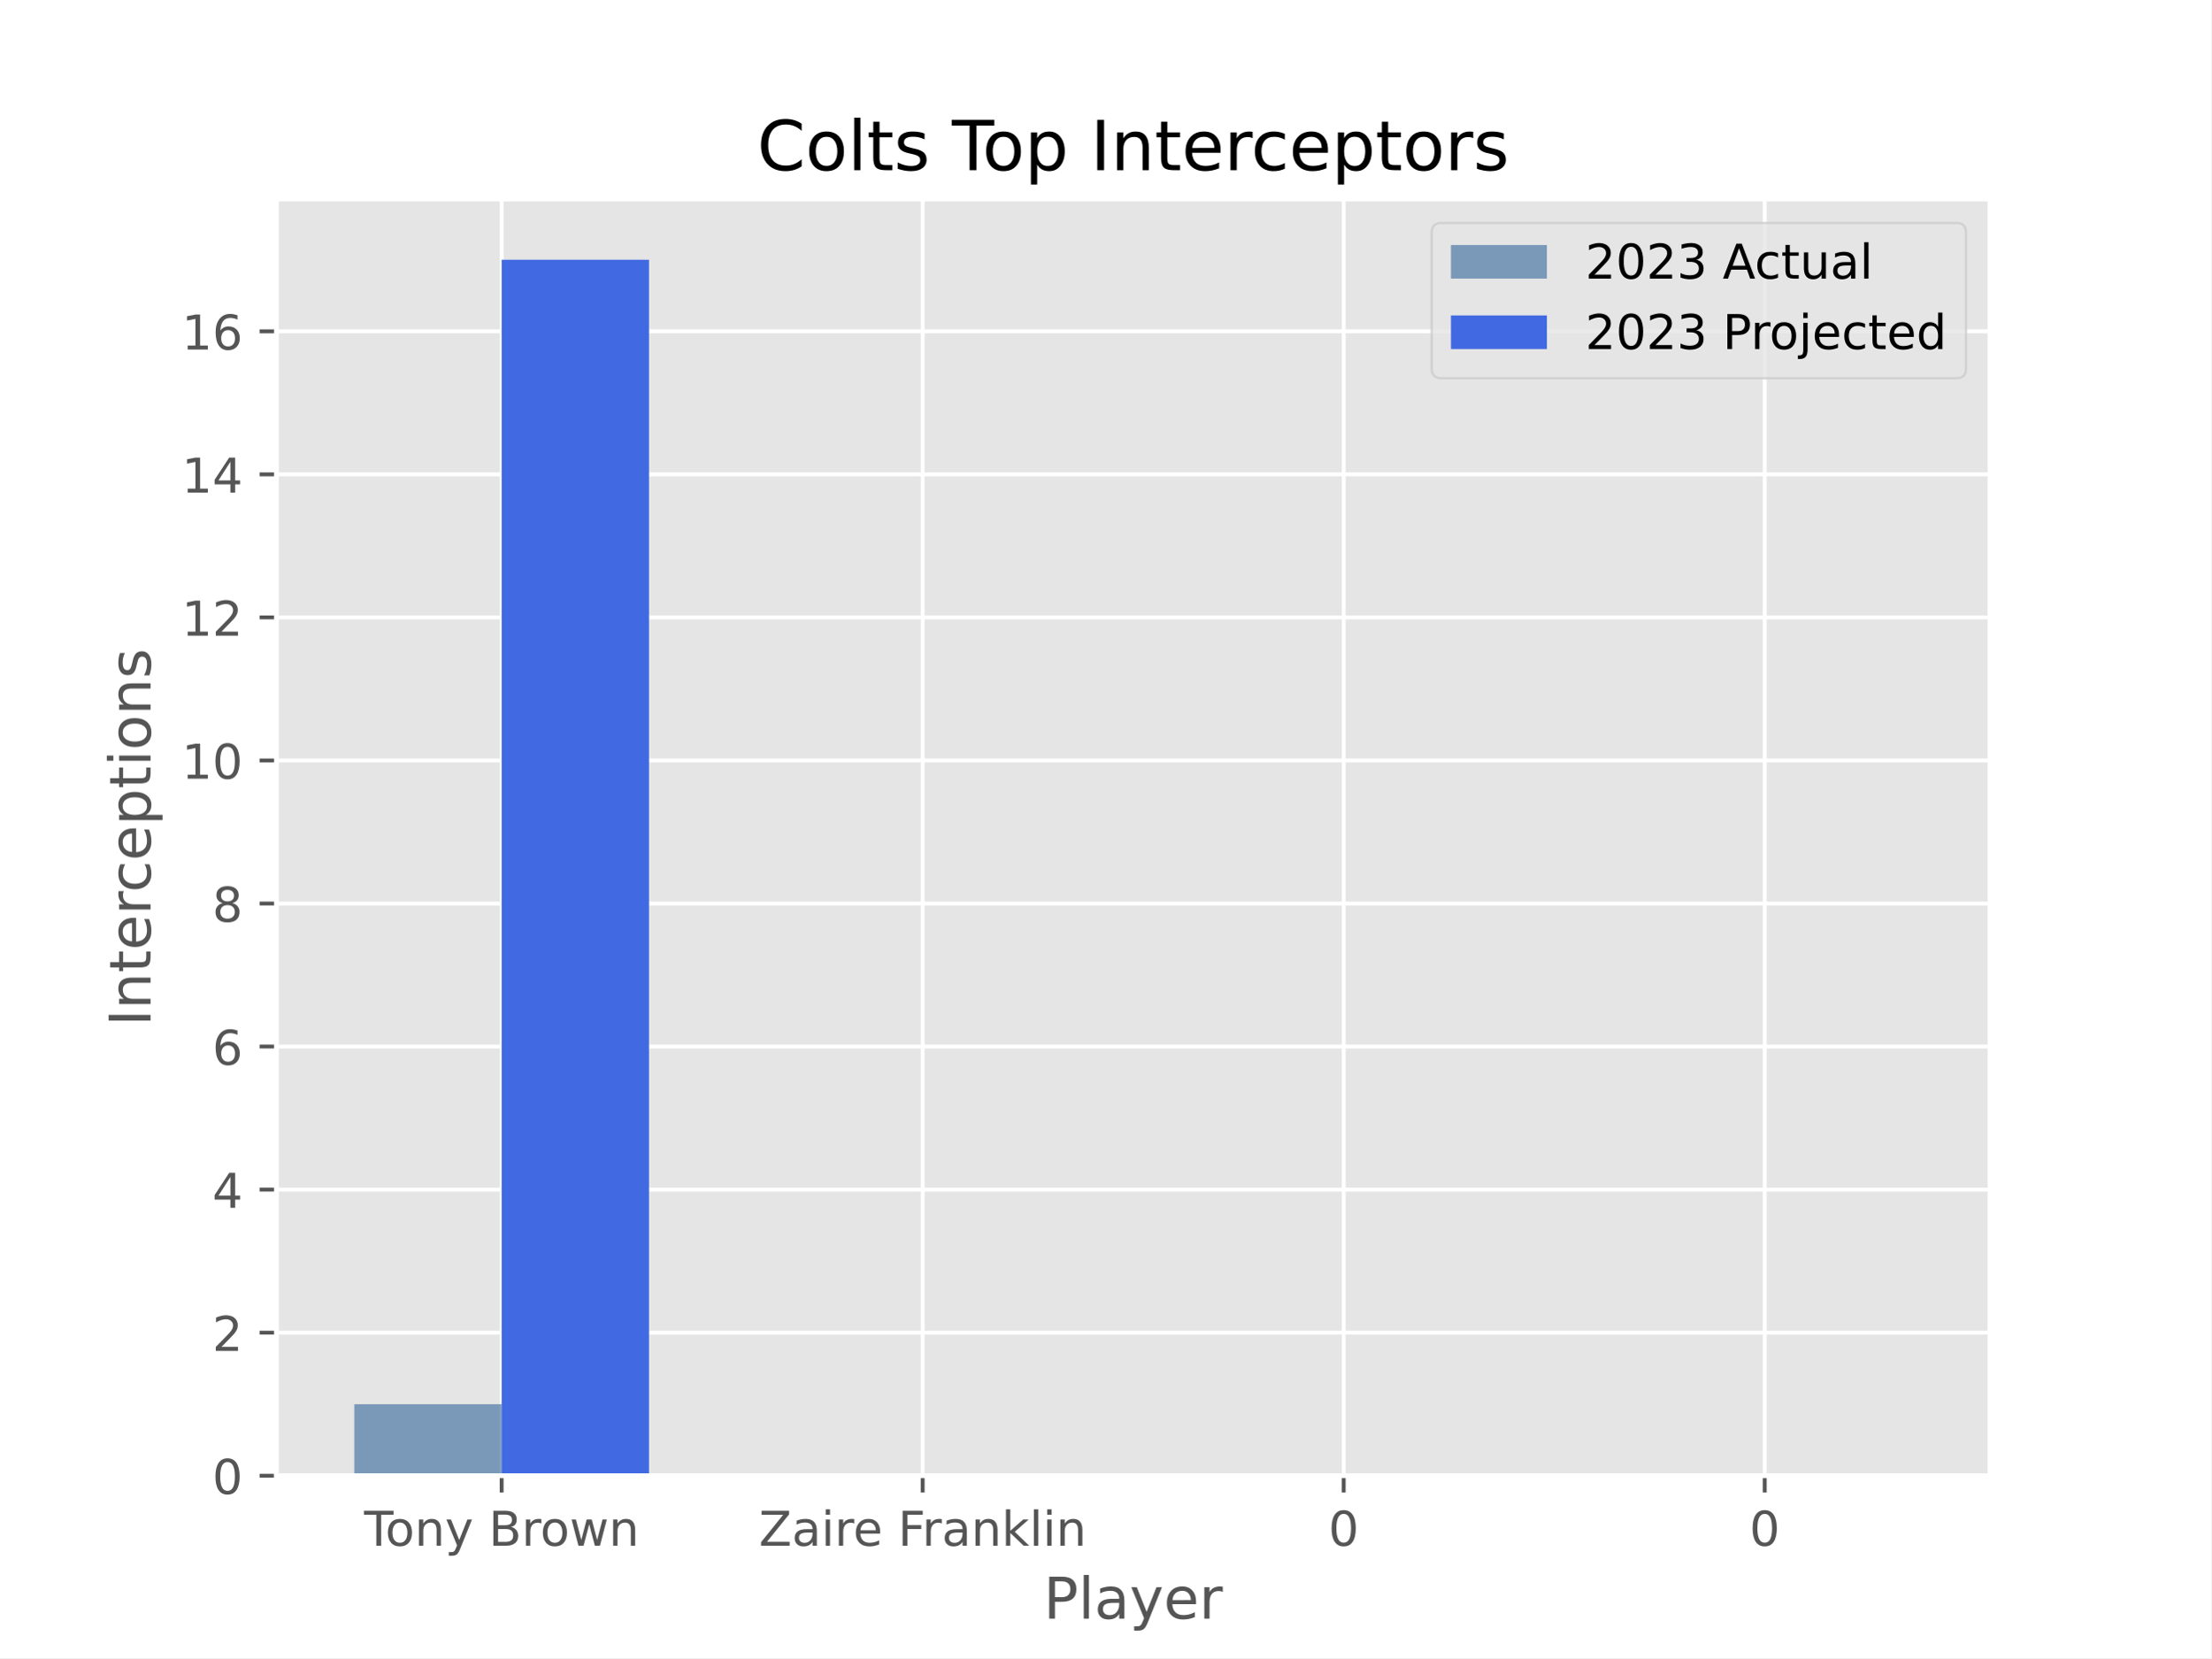
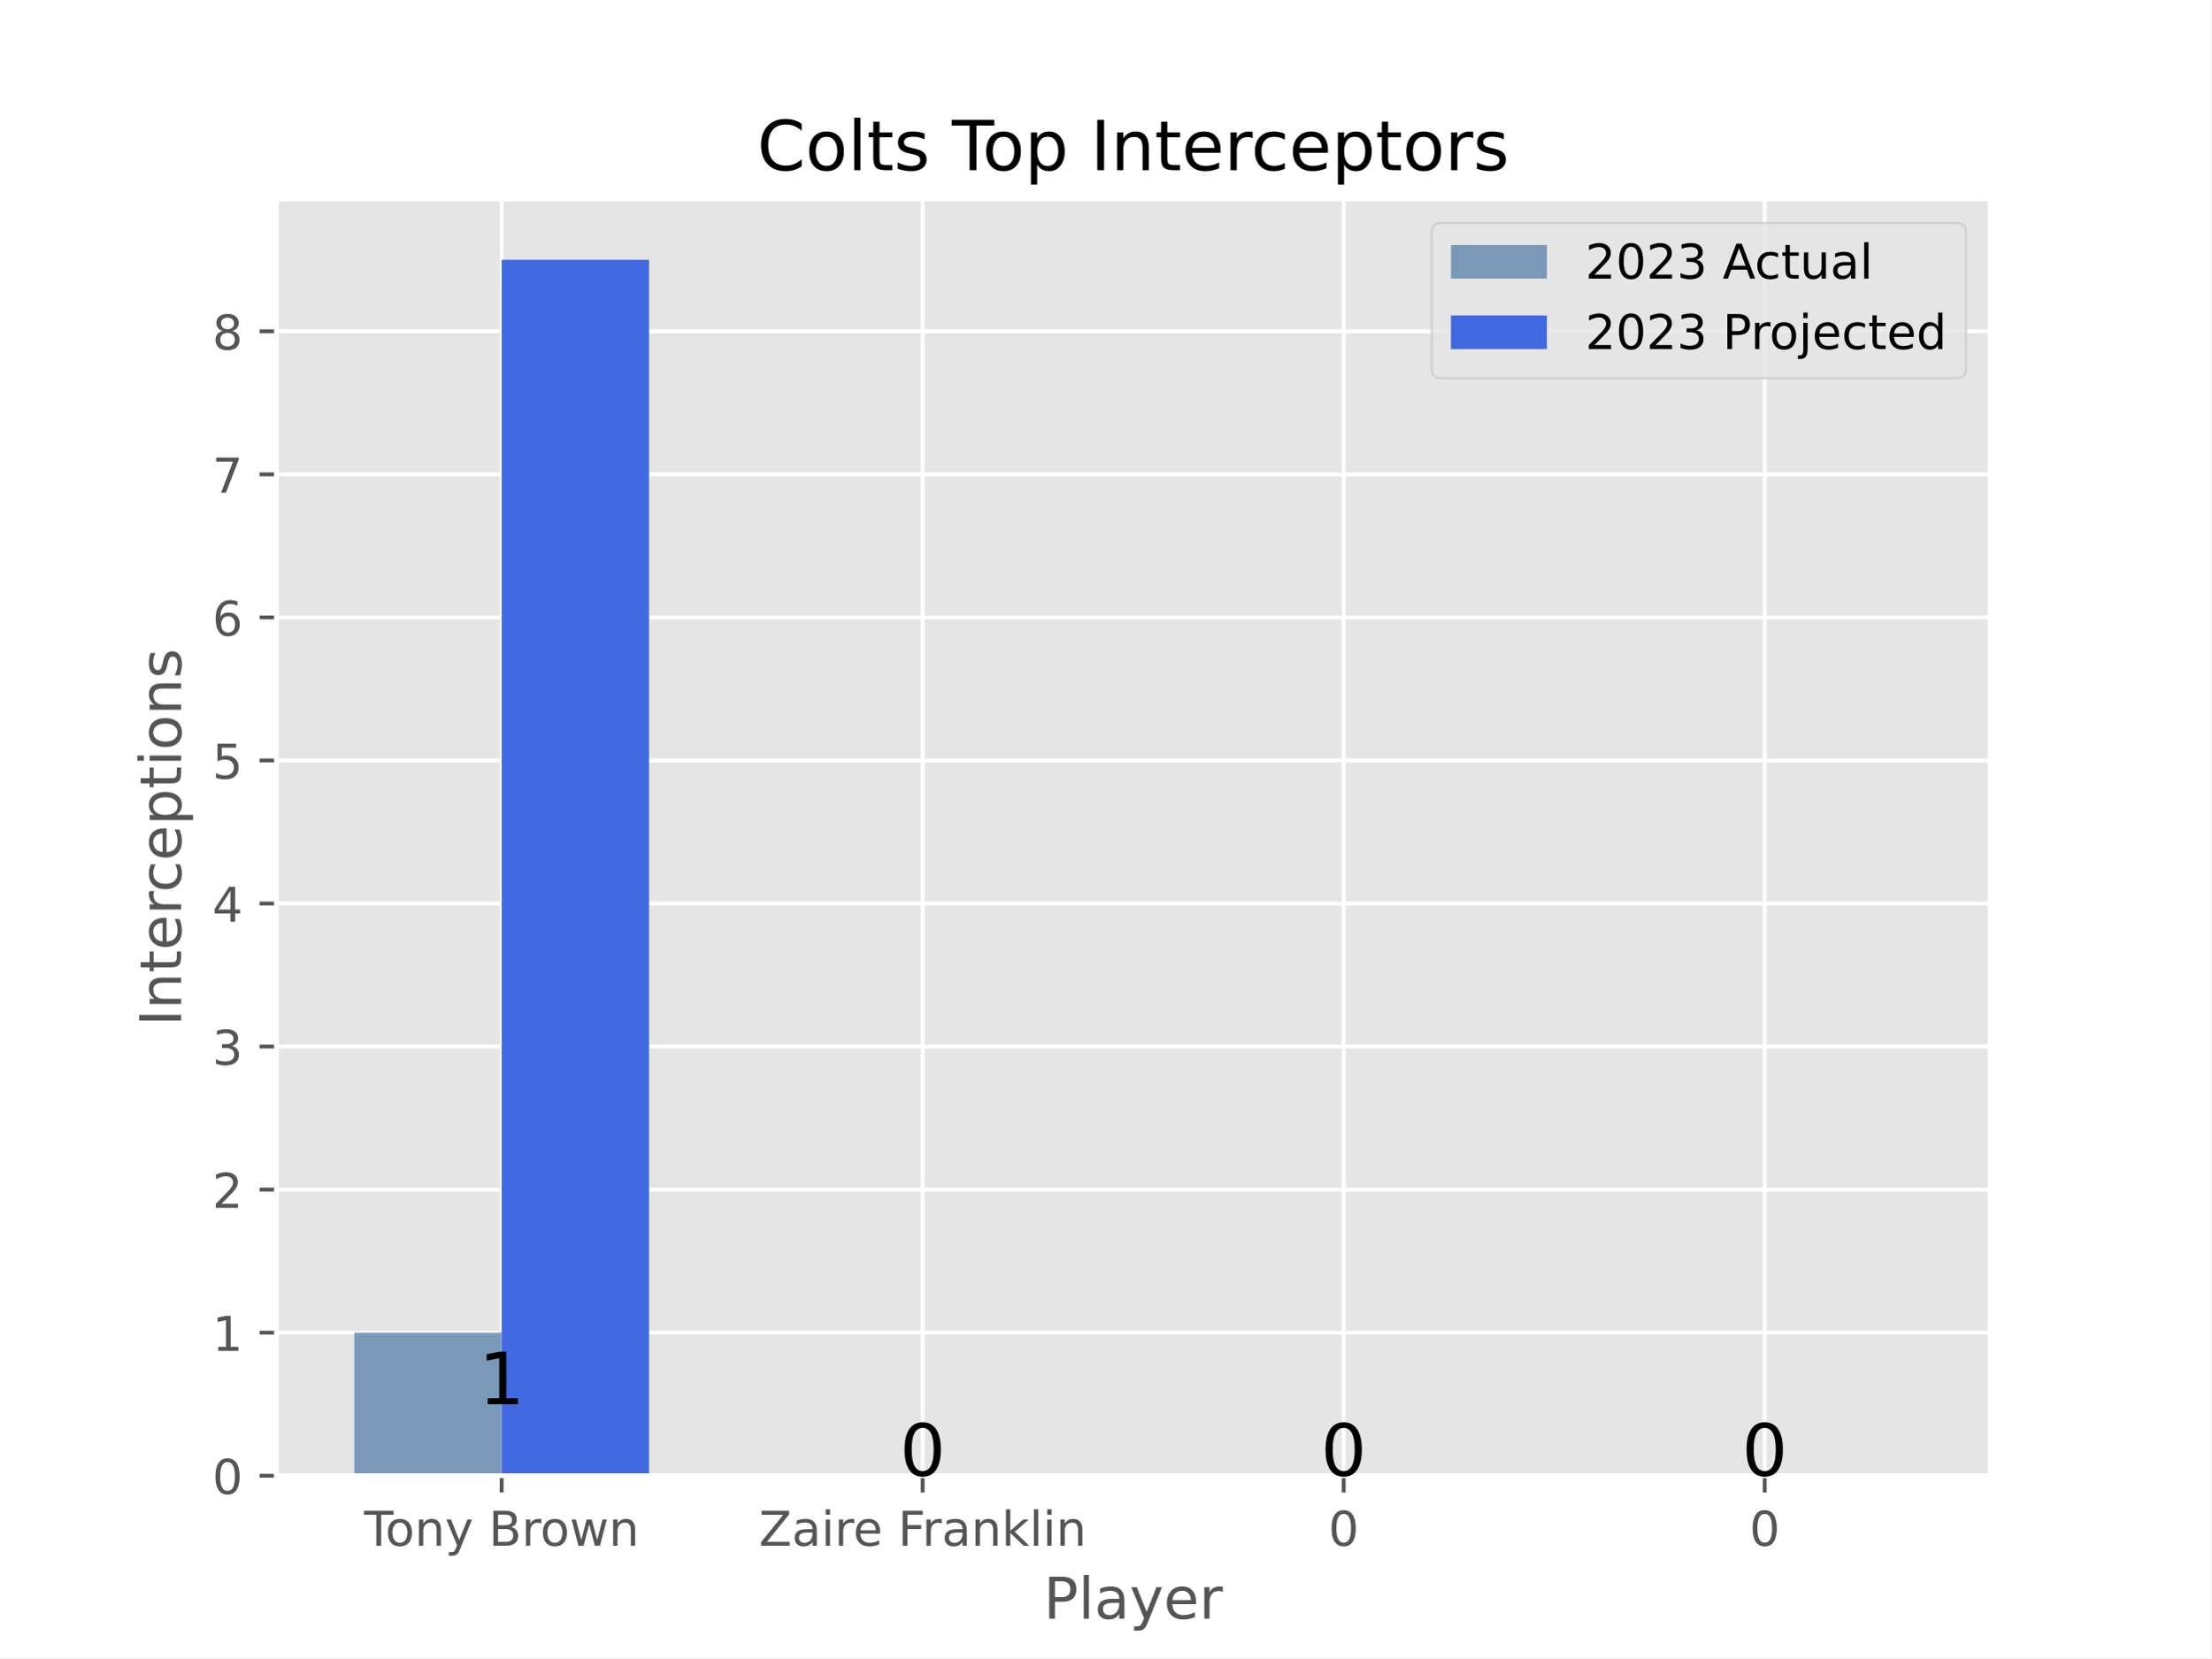
<svg xmlns="http://www.w3.org/2000/svg" xmlns:xlink="http://www.w3.org/1999/xlink" width="460.8pt" height="345.6pt" viewBox="0 0 460.8 345.6" version="1.1">
  <defs>
    <style type="text/css">*{stroke-linejoin: round; stroke-linecap: butt}</style>
  </defs>
  <g id="figure_1">
    <g id="patch_1">
      <path d="M 0 345.6  L 460.8 345.6  L 460.8 0  L 0 0  z " style="fill: #ffffff" />
    </g>
    <g id="axes_1">
      <g id="patch_2">
        <path d="M 57.6 307.584  L 414.72 307.584  L 414.72 41.472  L 57.6 41.472  z " style="fill: #e5e5e5" />
      </g>
      <g id="matplotlib.axis_1">
        <g id="xtick_1">
          <g id="line2d_1">
-             <path d="M 104.543 307.584  L 104.543 41.472  " clip-path="url(#pf9179bc1e2)" style="fill: none; stroke: #ffffff; stroke-width: 0.8; stroke-linecap: square" />
+             <path d="M 104.543 307.584  L 104.543 41.472  " clip-path="url(#p662ae6cf2d)" style="fill: none; stroke: #ffffff; stroke-width: 0.8; stroke-linecap: square" />
          </g>
          <g id="line2d_2">
            <defs>
-               <path id="m659a2570bb" d="M 0 0  L 0 3.5  " style="stroke: #555555; stroke-width: 0.8" />
-             </defs>
-             <g>
-               <use xlink:href="#m659a2570bb" x="104.543" y="307.584" style="fill: #555555; stroke: #555555; stroke-width: 0.8" />
+               <path id="mb716f0820a" d="M 0 0  L 0 3.5  " style="stroke: #555555; stroke-width: 0.8" />
+             </defs>
+             <g>
+               <use xlink:href="#mb716f0820a" x="104.543" y="307.584" style="fill: #555555; stroke: #555555; stroke-width: 0.8" />
            </g>
          </g>
          <g id="text_1">
            <g style="fill: #555555" transform="translate(75.8722 322.1824) scale(0.1 -0.1)">
              <defs>
                <path id="DejaVuSans-54" d="M -19 4666  L 3928 4666  L 3928 4134  L 2272 4134  L 2272 0  L 1638 0  L 1638 4134  L -19 4134  L -19 4666  z " transform="scale(0.015625)" />
                <path id="DejaVuSans-6f" d="M 1959 3097  Q 1497 3097 1228 2736  Q 959 2375 959 1747  Q 959 1119 1226 758  Q 1494 397 1959 397  Q 2419 397 2687 759  Q 2956 1122 2956 1747  Q 2956 2369 2687 2733  Q 2419 3097 1959 3097  z M 1959 3584  Q 2709 3584 3137 3096  Q 3566 2609 3566 1747  Q 3566 888 3137 398  Q 2709 -91 1959 -91  Q 1206 -91 779 398  Q 353 888 353 1747  Q 353 2609 779 3096  Q 1206 3584 1959 3584  z " transform="scale(0.015625)" />
                <path id="DejaVuSans-6e" d="M 3513 2113  L 3513 0  L 2938 0  L 2938 2094  Q 2938 2591 2744 2837  Q 2550 3084 2163 3084  Q 1697 3084 1428 2787  Q 1159 2491 1159 1978  L 1159 0  L 581 0  L 581 3500  L 1159 3500  L 1159 2956  Q 1366 3272 1645 3428  Q 1925 3584 2291 3584  Q 2894 3584 3203 3211  Q 3513 2838 3513 2113  z " transform="scale(0.015625)" />
                <path id="DejaVuSans-79" d="M 2059 -325  Q 1816 -950 1584 -1140  Q 1353 -1331 966 -1331  L 506 -1331  L 506 -850  L 844 -850  Q 1081 -850 1212 -737  Q 1344 -625 1503 -206  L 1606 56  L 191 3500  L 800 3500  L 1894 763  L 2988 3500  L 3597 3500  L 2059 -325  z " transform="scale(0.015625)" />
                <path id="DejaVuSans-20" transform="scale(0.015625)" />
                <path id="DejaVuSans-42" d="M 1259 2228  L 1259 519  L 2272 519  Q 2781 519 3026 730  Q 3272 941 3272 1375  Q 3272 1813 3026 2020  Q 2781 2228 2272 2228  L 1259 2228  z M 1259 4147  L 1259 2741  L 2194 2741  Q 2656 2741 2882 2914  Q 3109 3088 3109 3444  Q 3109 3797 2882 3972  Q 2656 4147 2194 4147  L 1259 4147  z M 628 4666  L 2241 4666  Q 2963 4666 3353 4366  Q 3744 4066 3744 3513  Q 3744 3084 3544 2831  Q 3344 2578 2956 2516  Q 3422 2416 3680 2098  Q 3938 1781 3938 1306  Q 3938 681 3513 340  Q 3088 0 2303 0  L 628 0  L 628 4666  z " transform="scale(0.015625)" />
                <path id="DejaVuSans-72" d="M 2631 2963  Q 2534 3019 2420 3045  Q 2306 3072 2169 3072  Q 1681 3072 1420 2755  Q 1159 2438 1159 1844  L 1159 0  L 581 0  L 581 3500  L 1159 3500  L 1159 2956  Q 1341 3275 1631 3429  Q 1922 3584 2338 3584  Q 2397 3584 2469 3576  Q 2541 3569 2628 3553  L 2631 2963  z " transform="scale(0.015625)" />
                <path id="DejaVuSans-77" d="M 269 3500  L 844 3500  L 1563 769  L 2278 3500  L 2956 3500  L 3675 769  L 4391 3500  L 4966 3500  L 4050 0  L 3372 0  L 2619 2869  L 1863 0  L 1184 0  L 269 3500  z " transform="scale(0.015625)" />
              </defs>
              <use xlink:href="#DejaVuSans-54" />
              <use xlink:href="#DejaVuSans-6f" x="44.084" />
              <use xlink:href="#DejaVuSans-6e" x="105.266" />
              <use xlink:href="#DejaVuSans-79" x="168.645" />
              <use xlink:href="#DejaVuSans-20" x="227.824" />
              <use xlink:href="#DejaVuSans-42" x="259.611" />
              <use xlink:href="#DejaVuSans-72" x="328.215" />
              <use xlink:href="#DejaVuSans-6f" x="367.078" />
              <use xlink:href="#DejaVuSans-77" x="428.26" />
              <use xlink:href="#DejaVuSans-6e" x="510.047" />
            </g>
          </g>
        </g>
        <g id="xtick_2">
          <g id="line2d_3">
-             <path d="M 192.288 307.584  L 192.288 41.472  " clip-path="url(#pf9179bc1e2)" style="fill: none; stroke: #ffffff; stroke-width: 0.8; stroke-linecap: square" />
+             <path d="M 192.288 307.584  L 192.288 41.472  " clip-path="url(#p662ae6cf2d)" style="fill: none; stroke: #ffffff; stroke-width: 0.8; stroke-linecap: square" />
          </g>
          <g id="line2d_4">
            <g>
-               <use xlink:href="#m659a2570bb" x="192.288" y="307.584" style="fill: #555555; stroke: #555555; stroke-width: 0.8" />
+               <use xlink:href="#mb716f0820a" x="192.288" y="307.584" style="fill: #555555; stroke: #555555; stroke-width: 0.8" />
            </g>
          </g>
          <g id="text_2">
            <g style="fill: #555555" transform="translate(158.1573 322.1824) scale(0.1 -0.1)">
              <defs>
                <path id="DejaVuSans-5a" d="M 359 4666  L 4025 4666  L 4025 4184  L 1075 531  L 4097 531  L 4097 0  L 288 0  L 288 481  L 3238 4134  L 359 4134  L 359 4666  z " transform="scale(0.015625)" />
                <path id="DejaVuSans-61" d="M 2194 1759  Q 1497 1759 1228 1600  Q 959 1441 959 1056  Q 959 750 1161 570  Q 1363 391 1709 391  Q 2188 391 2477 730  Q 2766 1069 2766 1631  L 2766 1759  L 2194 1759  z M 3341 1997  L 3341 0  L 2766 0  L 2766 531  Q 2569 213 2275 61  Q 1981 -91 1556 -91  Q 1019 -91 701 211  Q 384 513 384 1019  Q 384 1609 779 1909  Q 1175 2209 1959 2209  L 2766 2209  L 2766 2266  Q 2766 2663 2505 2880  Q 2244 3097 1772 3097  Q 1472 3097 1187 3025  Q 903 2953 641 2809  L 641 3341  Q 956 3463 1253 3523  Q 1550 3584 1831 3584  Q 2591 3584 2966 3190  Q 3341 2797 3341 1997  z " transform="scale(0.015625)" />
                <path id="DejaVuSans-69" d="M 603 3500  L 1178 3500  L 1178 0  L 603 0  L 603 3500  z M 603 4863  L 1178 4863  L 1178 4134  L 603 4134  L 603 4863  z " transform="scale(0.015625)" />
                <path id="DejaVuSans-65" d="M 3597 1894  L 3597 1613  L 953 1613  Q 991 1019 1311 708  Q 1631 397 2203 397  Q 2534 397 2845 478  Q 3156 559 3463 722  L 3463 178  Q 3153 47 2828 -22  Q 2503 -91 2169 -91  Q 1331 -91 842 396  Q 353 884 353 1716  Q 353 2575 817 3079  Q 1281 3584 2069 3584  Q 2775 3584 3186 3129  Q 3597 2675 3597 1894  z M 3022 2063  Q 3016 2534 2758 2815  Q 2500 3097 2075 3097  Q 1594 3097 1305 2825  Q 1016 2553 972 2059  L 3022 2063  z " transform="scale(0.015625)" />
                <path id="DejaVuSans-46" d="M 628 4666  L 3309 4666  L 3309 4134  L 1259 4134  L 1259 2759  L 3109 2759  L 3109 2228  L 1259 2228  L 1259 0  L 628 0  L 628 4666  z " transform="scale(0.015625)" />
                <path id="DejaVuSans-6b" d="M 581 4863  L 1159 4863  L 1159 1991  L 2875 3500  L 3609 3500  L 1753 1863  L 3688 0  L 2938 0  L 1159 1709  L 1159 0  L 581 0  L 581 4863  z " transform="scale(0.015625)" />
                <path id="DejaVuSans-6c" d="M 603 4863  L 1178 4863  L 1178 0  L 603 0  L 603 4863  z " transform="scale(0.015625)" />
              </defs>
              <use xlink:href="#DejaVuSans-5a" />
              <use xlink:href="#DejaVuSans-61" x="68.506" />
              <use xlink:href="#DejaVuSans-69" x="129.785" />
              <use xlink:href="#DejaVuSans-72" x="157.568" />
              <use xlink:href="#DejaVuSans-65" x="196.432" />
              <use xlink:href="#DejaVuSans-20" x="257.955" />
              <use xlink:href="#DejaVuSans-46" x="289.742" />
              <use xlink:href="#DejaVuSans-72" x="340.012" />
              <use xlink:href="#DejaVuSans-61" x="381.125" />
              <use xlink:href="#DejaVuSans-6e" x="442.404" />
              <use xlink:href="#DejaVuSans-6b" x="505.783" />
              <use xlink:href="#DejaVuSans-6c" x="563.693" />
              <use xlink:href="#DejaVuSans-69" x="591.477" />
              <use xlink:href="#DejaVuSans-6e" x="619.26" />
            </g>
          </g>
        </g>
        <g id="xtick_3">
          <g id="line2d_5">
-             <path d="M 280.032 307.584  L 280.032 41.472  " clip-path="url(#pf9179bc1e2)" style="fill: none; stroke: #ffffff; stroke-width: 0.8; stroke-linecap: square" />
+             <path d="M 280.032 307.584  L 280.032 41.472  " clip-path="url(#p662ae6cf2d)" style="fill: none; stroke: #ffffff; stroke-width: 0.8; stroke-linecap: square" />
          </g>
          <g id="line2d_6">
            <g>
-               <use xlink:href="#m659a2570bb" x="280.032" y="307.584" style="fill: #555555; stroke: #555555; stroke-width: 0.8" />
+               <use xlink:href="#mb716f0820a" x="280.032" y="307.584" style="fill: #555555; stroke: #555555; stroke-width: 0.8" />
            </g>
          </g>
          <g id="text_3">
            <g style="fill: #555555" transform="translate(276.851 322.1824) scale(0.1 -0.1)">
              <defs>
                <path id="DejaVuSans-30" d="M 2034 4250  Q 1547 4250 1301 3770  Q 1056 3291 1056 2328  Q 1056 1369 1301 889  Q 1547 409 2034 409  Q 2525 409 2770 889  Q 3016 1369 3016 2328  Q 3016 3291 2770 3770  Q 2525 4250 2034 4250  z M 2034 4750  Q 2819 4750 3233 4129  Q 3647 3509 3647 2328  Q 3647 1150 3233 529  Q 2819 -91 2034 -91  Q 1250 -91 836 529  Q 422 1150 422 2328  Q 422 3509 836 4129  Q 1250 4750 2034 4750  z " transform="scale(0.015625)" />
              </defs>
              <use xlink:href="#DejaVuSans-30" />
            </g>
          </g>
        </g>
        <g id="xtick_4">
          <g id="line2d_7">
-             <path d="M 367.777 307.584  L 367.777 41.472  " clip-path="url(#pf9179bc1e2)" style="fill: none; stroke: #ffffff; stroke-width: 0.8; stroke-linecap: square" />
+             <path d="M 367.777 307.584  L 367.777 41.472  " clip-path="url(#p662ae6cf2d)" style="fill: none; stroke: #ffffff; stroke-width: 0.8; stroke-linecap: square" />
          </g>
          <g id="line2d_8">
            <g>
-               <use xlink:href="#m659a2570bb" x="367.777" y="307.584" style="fill: #555555; stroke: #555555; stroke-width: 0.8" />
+               <use xlink:href="#mb716f0820a" x="367.777" y="307.584" style="fill: #555555; stroke: #555555; stroke-width: 0.8" />
            </g>
          </g>
          <g id="text_4">
            <g style="fill: #555555" transform="translate(364.5955 322.1824) scale(0.1 -0.1)">
              <use xlink:href="#DejaVuSans-30" />
            </g>
          </g>
        </g>
        <g id="text_5">
          <g style="fill: #555555" transform="translate(217.4888 337.3802) scale(0.12 -0.12)">
            <defs>
              <path id="DejaVuSans-50" d="M 1259 4147  L 1259 2394  L 2053 2394  Q 2494 2394 2734 2622  Q 2975 2850 2975 3272  Q 2975 3691 2734 3919  Q 2494 4147 2053 4147  L 1259 4147  z M 628 4666  L 2053 4666  Q 2838 4666 3239 4311  Q 3641 3956 3641 3272  Q 3641 2581 3239 2228  Q 2838 1875 2053 1875  L 1259 1875  L 1259 0  L 628 0  L 628 4666  z " transform="scale(0.015625)" />
            </defs>
            <use xlink:href="#DejaVuSans-50" />
            <use xlink:href="#DejaVuSans-6c" x="60.303" />
            <use xlink:href="#DejaVuSans-61" x="88.086" />
            <use xlink:href="#DejaVuSans-79" x="149.365" />
            <use xlink:href="#DejaVuSans-65" x="208.545" />
            <use xlink:href="#DejaVuSans-72" x="270.068" />
          </g>
        </g>
      </g>
      <g id="matplotlib.axis_2">
        <g id="ytick_1">
          <g id="line2d_9">
-             <path d="M 57.6 307.584  L 414.72 307.584  " clip-path="url(#pf9179bc1e2)" style="fill: none; stroke: #ffffff; stroke-width: 0.8; stroke-linecap: square" />
+             <path d="M 57.6 307.584  L 414.72 307.584  " clip-path="url(#p662ae6cf2d)" style="fill: none; stroke: #ffffff; stroke-width: 0.8; stroke-linecap: square" />
          </g>
          <g id="line2d_10">
            <defs>
-               <path id="m643bd4a688" d="M 0 0  L -3.5 0  " style="stroke: #555555; stroke-width: 0.8" />
-             </defs>
-             <g>
-               <use xlink:href="#m643bd4a688" x="57.6" y="307.584" style="fill: #555555; stroke: #555555; stroke-width: 0.8" />
+               <path id="mdad266044a" d="M 0 0  L -3.5 0  " style="stroke: #555555; stroke-width: 0.8" />
+             </defs>
+             <g>
+               <use xlink:href="#mdad266044a" x="57.6" y="307.584" style="fill: #555555; stroke: #555555; stroke-width: 0.8" />
            </g>
          </g>
          <g id="text_6">
            <g style="fill: #555555" transform="translate(44.2375 311.3832) scale(0.1 -0.1)">
              <use xlink:href="#DejaVuSans-30" />
            </g>
          </g>
        </g>
        <g id="ytick_2">
          <g id="line2d_11">
-             <path d="M 57.6 277.768  L 414.72 277.768  " clip-path="url(#pf9179bc1e2)" style="fill: none; stroke: #ffffff; stroke-width: 0.8; stroke-linecap: square" />
+             <path d="M 57.6 277.768  L 414.72 277.768  " clip-path="url(#p662ae6cf2d)" style="fill: none; stroke: #ffffff; stroke-width: 0.8; stroke-linecap: square" />
          </g>
          <g id="line2d_12">
            <g>
-               <use xlink:href="#m643bd4a688" x="57.6" y="277.768" style="fill: #555555; stroke: #555555; stroke-width: 0.8" />
+               <use xlink:href="#mdad266044a" x="57.6" y="277.768" style="fill: #555555; stroke: #555555; stroke-width: 0.8" />
            </g>
          </g>
          <g id="text_7">
            <g style="fill: #555555" transform="translate(44.2375 281.5667) scale(0.1 -0.1)">
              <defs>
-                 <path id="DejaVuSans-32" d="M 1228 531  L 3431 531  L 3431 0  L 469 0  L 469 531  Q 828 903 1448 1529  Q 2069 2156 2228 2338  Q 2531 2678 2651 2914  Q 2772 3150 2772 3378  Q 2772 3750 2511 3984  Q 2250 4219 1831 4219  Q 1534 4219 1204 4116  Q 875 4013 500 3803  L 500 4441  Q 881 4594 1212 4672  Q 1544 4750 1819 4750  Q 2544 4750 2975 4387  Q 3406 4025 3406 3419  Q 3406 3131 3298 2873  Q 3191 2616 2906 2266  Q 2828 2175 2409 1742  Q 1991 1309 1228 531  z " transform="scale(0.015625)" />
-               </defs>
-               <use xlink:href="#DejaVuSans-32" />
+                 <path id="DejaVuSans-31" d="M 794 531  L 1825 531  L 1825 4091  L 703 3866  L 703 4441  L 1819 4666  L 2450 4666  L 2450 531  L 3481 531  L 3481 0  L 794 0  L 794 531  z " transform="scale(0.015625)" />
+               </defs>
+               <use xlink:href="#DejaVuSans-31" />
            </g>
          </g>
        </g>
        <g id="ytick_3">
          <g id="line2d_13">
-             <path d="M 57.6 247.951  L 414.72 247.951  " clip-path="url(#pf9179bc1e2)" style="fill: none; stroke: #ffffff; stroke-width: 0.8; stroke-linecap: square" />
+             <path d="M 57.6 247.951  L 414.72 247.951  " clip-path="url(#p662ae6cf2d)" style="fill: none; stroke: #ffffff; stroke-width: 0.8; stroke-linecap: square" />
          </g>
          <g id="line2d_14">
            <g>
-               <use xlink:href="#m643bd4a688" x="57.6" y="247.951" style="fill: #555555; stroke: #555555; stroke-width: 0.8" />
+               <use xlink:href="#mdad266044a" x="57.6" y="247.951" style="fill: #555555; stroke: #555555; stroke-width: 0.8" />
            </g>
          </g>
          <g id="text_8">
            <g style="fill: #555555" transform="translate(44.2375 251.7503) scale(0.1 -0.1)">
              <defs>
-                 <path id="DejaVuSans-34" d="M 2419 4116  L 825 1625  L 2419 1625  L 2419 4116  z M 2253 4666  L 3047 4666  L 3047 1625  L 3713 1625  L 3713 1100  L 3047 1100  L 3047 0  L 2419 0  L 2419 1100  L 313 1100  L 313 1709  L 2253 4666  z " transform="scale(0.015625)" />
-               </defs>
-               <use xlink:href="#DejaVuSans-34" />
+                 <path id="DejaVuSans-32" d="M 1228 531  L 3431 531  L 3431 0  L 469 0  L 469 531  Q 828 903 1448 1529  Q 2069 2156 2228 2338  Q 2531 2678 2651 2914  Q 2772 3150 2772 3378  Q 2772 3750 2511 3984  Q 2250 4219 1831 4219  Q 1534 4219 1204 4116  Q 875 4013 500 3803  L 500 4441  Q 881 4594 1212 4672  Q 1544 4750 1819 4750  Q 2544 4750 2975 4387  Q 3406 4025 3406 3419  Q 3406 3131 3298 2873  Q 3191 2616 2906 2266  Q 2828 2175 2409 1742  Q 1991 1309 1228 531  z " transform="scale(0.015625)" />
+               </defs>
+               <use xlink:href="#DejaVuSans-32" />
            </g>
          </g>
        </g>
        <g id="ytick_4">
          <g id="line2d_15">
-             <path d="M 57.6 218.135  L 414.72 218.135  " clip-path="url(#pf9179bc1e2)" style="fill: none; stroke: #ffffff; stroke-width: 0.8; stroke-linecap: square" />
+             <path d="M 57.6 218.135  L 414.72 218.135  " clip-path="url(#p662ae6cf2d)" style="fill: none; stroke: #ffffff; stroke-width: 0.8; stroke-linecap: square" />
          </g>
          <g id="line2d_16">
            <g>
-               <use xlink:href="#m643bd4a688" x="57.6" y="218.135" style="fill: #555555; stroke: #555555; stroke-width: 0.8" />
+               <use xlink:href="#mdad266044a" x="57.6" y="218.135" style="fill: #555555; stroke: #555555; stroke-width: 0.8" />
            </g>
          </g>
          <g id="text_9">
            <g style="fill: #555555" transform="translate(44.2375 221.9338) scale(0.1 -0.1)">
              <defs>
-                 <path id="DejaVuSans-36" d="M 2113 2584  Q 1688 2584 1439 2293  Q 1191 2003 1191 1497  Q 1191 994 1439 701  Q 1688 409 2113 409  Q 2538 409 2786 701  Q 3034 994 3034 1497  Q 3034 2003 2786 2293  Q 2538 2584 2113 2584  z M 3366 4563  L 3366 3988  Q 3128 4100 2886 4159  Q 2644 4219 2406 4219  Q 1781 4219 1451 3797  Q 1122 3375 1075 2522  Q 1259 2794 1537 2939  Q 1816 3084 2150 3084  Q 2853 3084 3261 2657  Q 3669 2231 3669 1497  Q 3669 778 3244 343  Q 2819 -91 2113 -91  Q 1303 -91 875 529  Q 447 1150 447 2328  Q 447 3434 972 4092  Q 1497 4750 2381 4750  Q 2619 4750 2861 4703  Q 3103 4656 3366 4563  z " transform="scale(0.015625)" />
-               </defs>
-               <use xlink:href="#DejaVuSans-36" />
+                 <path id="DejaVuSans-33" d="M 2597 2516  Q 3050 2419 3304 2112  Q 3559 1806 3559 1356  Q 3559 666 3084 287  Q 2609 -91 1734 -91  Q 1441 -91 1130 -33  Q 819 25 488 141  L 488 750  Q 750 597 1062 519  Q 1375 441 1716 441  Q 2309 441 2620 675  Q 2931 909 2931 1356  Q 2931 1769 2642 2001  Q 2353 2234 1838 2234  L 1294 2234  L 1294 2753  L 1863 2753  Q 2328 2753 2575 2939  Q 2822 3125 2822 3475  Q 2822 3834 2567 4026  Q 2313 4219 1838 4219  Q 1578 4219 1281 4162  Q 984 4106 628 3988  L 628 4550  Q 988 4650 1302 4700  Q 1616 4750 1894 4750  Q 2613 4750 3031 4423  Q 3450 4097 3450 3541  Q 3450 3153 3228 2886  Q 3006 2619 2597 2516  z " transform="scale(0.015625)" />
+               </defs>
+               <use xlink:href="#DejaVuSans-33" />
            </g>
          </g>
        </g>
        <g id="ytick_5">
          <g id="line2d_17">
-             <path d="M 57.6 188.318  L 414.72 188.318  " clip-path="url(#pf9179bc1e2)" style="fill: none; stroke: #ffffff; stroke-width: 0.8; stroke-linecap: square" />
+             <path d="M 57.6 188.318  L 414.72 188.318  " clip-path="url(#p662ae6cf2d)" style="fill: none; stroke: #ffffff; stroke-width: 0.8; stroke-linecap: square" />
          </g>
          <g id="line2d_18">
            <g>
-               <use xlink:href="#m643bd4a688" x="57.6" y="188.318" style="fill: #555555; stroke: #555555; stroke-width: 0.8" />
+               <use xlink:href="#mdad266044a" x="57.6" y="188.318" style="fill: #555555; stroke: #555555; stroke-width: 0.8" />
            </g>
          </g>
          <g id="text_10">
            <g style="fill: #555555" transform="translate(44.2375 192.1173) scale(0.1 -0.1)">
              <defs>
-                 <path id="DejaVuSans-38" d="M 2034 2216  Q 1584 2216 1326 1975  Q 1069 1734 1069 1313  Q 1069 891 1326 650  Q 1584 409 2034 409  Q 2484 409 2743 651  Q 3003 894 3003 1313  Q 3003 1734 2745 1975  Q 2488 2216 2034 2216  z M 1403 2484  Q 997 2584 770 2862  Q 544 3141 544 3541  Q 544 4100 942 4425  Q 1341 4750 2034 4750  Q 2731 4750 3128 4425  Q 3525 4100 3525 3541  Q 3525 3141 3298 2862  Q 3072 2584 2669 2484  Q 3125 2378 3379 2068  Q 3634 1759 3634 1313  Q 3634 634 3220 271  Q 2806 -91 2034 -91  Q 1263 -91 848 271  Q 434 634 434 1313  Q 434 1759 690 2068  Q 947 2378 1403 2484  z M 1172 3481  Q 1172 3119 1398 2916  Q 1625 2713 2034 2713  Q 2441 2713 2670 2916  Q 2900 3119 2900 3481  Q 2900 3844 2670 4047  Q 2441 4250 2034 4250  Q 1625 4250 1398 4047  Q 1172 3844 1172 3481  z " transform="scale(0.015625)" />
-               </defs>
-               <use xlink:href="#DejaVuSans-38" />
+                 <path id="DejaVuSans-34" d="M 2419 4116  L 825 1625  L 2419 1625  L 2419 4116  z M 2253 4666  L 3047 4666  L 3047 1625  L 3713 1625  L 3713 1100  L 3047 1100  L 3047 0  L 2419 0  L 2419 1100  L 313 1100  L 313 1709  L 2253 4666  z " transform="scale(0.015625)" />
+               </defs>
+               <use xlink:href="#DejaVuSans-34" />
            </g>
          </g>
        </g>
        <g id="ytick_6">
          <g id="line2d_19">
-             <path d="M 57.6 158.502  L 414.72 158.502  " clip-path="url(#pf9179bc1e2)" style="fill: none; stroke: #ffffff; stroke-width: 0.8; stroke-linecap: square" />
+             <path d="M 57.6 158.502  L 414.72 158.502  " clip-path="url(#p662ae6cf2d)" style="fill: none; stroke: #ffffff; stroke-width: 0.8; stroke-linecap: square" />
          </g>
          <g id="line2d_20">
            <g>
-               <use xlink:href="#m643bd4a688" x="57.6" y="158.502" style="fill: #555555; stroke: #555555; stroke-width: 0.8" />
+               <use xlink:href="#mdad266044a" x="57.6" y="158.502" style="fill: #555555; stroke: #555555; stroke-width: 0.8" />
            </g>
          </g>
          <g id="text_11">
-             <g style="fill: #555555" transform="translate(37.875 162.3009) scale(0.1 -0.1)">
-               <defs>
-                 <path id="DejaVuSans-31" d="M 794 531  L 1825 531  L 1825 4091  L 703 3866  L 703 4441  L 1819 4666  L 2450 4666  L 2450 531  L 3481 531  L 3481 0  L 794 0  L 794 531  z " transform="scale(0.015625)" />
-               </defs>
-               <use xlink:href="#DejaVuSans-31" />
-               <use xlink:href="#DejaVuSans-30" x="63.623" />
+             <g style="fill: #555555" transform="translate(44.2375 162.3009) scale(0.1 -0.1)">
+               <defs>
+                 <path id="DejaVuSans-35" d="M 691 4666  L 3169 4666  L 3169 4134  L 1269 4134  L 1269 2991  Q 1406 3038 1543 3061  Q 1681 3084 1819 3084  Q 2600 3084 3056 2656  Q 3513 2228 3513 1497  Q 3513 744 3044 326  Q 2575 -91 1722 -91  Q 1428 -91 1123 -41  Q 819 9 494 109  L 494 744  Q 775 591 1075 516  Q 1375 441 1709 441  Q 2250 441 2565 725  Q 2881 1009 2881 1497  Q 2881 1984 2565 2268  Q 2250 2553 1709 2553  Q 1456 2553 1204 2497  Q 953 2441 691 2322  L 691 4666  z " transform="scale(0.015625)" />
+               </defs>
+               <use xlink:href="#DejaVuSans-35" />
            </g>
          </g>
        </g>
        <g id="ytick_7">
          <g id="line2d_21">
-             <path d="M 57.6 128.685  L 414.72 128.685  " clip-path="url(#pf9179bc1e2)" style="fill: none; stroke: #ffffff; stroke-width: 0.8; stroke-linecap: square" />
+             <path d="M 57.6 128.685  L 414.72 128.685  " clip-path="url(#p662ae6cf2d)" style="fill: none; stroke: #ffffff; stroke-width: 0.8; stroke-linecap: square" />
          </g>
          <g id="line2d_22">
            <g>
-               <use xlink:href="#m643bd4a688" x="57.6" y="128.685" style="fill: #555555; stroke: #555555; stroke-width: 0.8" />
+               <use xlink:href="#mdad266044a" x="57.6" y="128.685" style="fill: #555555; stroke: #555555; stroke-width: 0.8" />
            </g>
          </g>
          <g id="text_12">
-             <g style="fill: #555555" transform="translate(37.875 132.4844) scale(0.1 -0.1)">
-               <use xlink:href="#DejaVuSans-31" />
-               <use xlink:href="#DejaVuSans-32" x="63.623" />
+             <g style="fill: #555555" transform="translate(44.2375 132.4844) scale(0.1 -0.1)">
+               <defs>
+                 <path id="DejaVuSans-36" d="M 2113 2584  Q 1688 2584 1439 2293  Q 1191 2003 1191 1497  Q 1191 994 1439 701  Q 1688 409 2113 409  Q 2538 409 2786 701  Q 3034 994 3034 1497  Q 3034 2003 2786 2293  Q 2538 2584 2113 2584  z M 3366 4563  L 3366 3988  Q 3128 4100 2886 4159  Q 2644 4219 2406 4219  Q 1781 4219 1451 3797  Q 1122 3375 1075 2522  Q 1259 2794 1537 2939  Q 1816 3084 2150 3084  Q 2853 3084 3261 2657  Q 3669 2231 3669 1497  Q 3669 778 3244 343  Q 2819 -91 2113 -91  Q 1303 -91 875 529  Q 447 1150 447 2328  Q 447 3434 972 4092  Q 1497 4750 2381 4750  Q 2619 4750 2861 4703  Q 3103 4656 3366 4563  z " transform="scale(0.015625)" />
+               </defs>
+               <use xlink:href="#DejaVuSans-36" />
            </g>
          </g>
        </g>
        <g id="ytick_8">
          <g id="line2d_23">
-             <path d="M 57.6 98.869  L 414.72 98.869  " clip-path="url(#pf9179bc1e2)" style="fill: none; stroke: #ffffff; stroke-width: 0.8; stroke-linecap: square" />
+             <path d="M 57.6 98.869  L 414.72 98.869  " clip-path="url(#p662ae6cf2d)" style="fill: none; stroke: #ffffff; stroke-width: 0.8; stroke-linecap: square" />
          </g>
          <g id="line2d_24">
            <g>
-               <use xlink:href="#m643bd4a688" x="57.6" y="98.869" style="fill: #555555; stroke: #555555; stroke-width: 0.8" />
+               <use xlink:href="#mdad266044a" x="57.6" y="98.869" style="fill: #555555; stroke: #555555; stroke-width: 0.8" />
            </g>
          </g>
          <g id="text_13">
-             <g style="fill: #555555" transform="translate(37.875 102.6679) scale(0.1 -0.1)">
-               <use xlink:href="#DejaVuSans-31" />
-               <use xlink:href="#DejaVuSans-34" x="63.623" />
+             <g style="fill: #555555" transform="translate(44.2375 102.6679) scale(0.1 -0.1)">
+               <defs>
+                 <path id="DejaVuSans-37" d="M 525 4666  L 3525 4666  L 3525 4397  L 1831 0  L 1172 0  L 2766 4134  L 525 4134  L 525 4666  z " transform="scale(0.015625)" />
+               </defs>
+               <use xlink:href="#DejaVuSans-37" />
            </g>
          </g>
        </g>
        <g id="ytick_9">
          <g id="line2d_25">
-             <path d="M 57.6 69.052  L 414.72 69.052  " clip-path="url(#pf9179bc1e2)" style="fill: none; stroke: #ffffff; stroke-width: 0.8; stroke-linecap: square" />
+             <path d="M 57.6 69.052  L 414.72 69.052  " clip-path="url(#p662ae6cf2d)" style="fill: none; stroke: #ffffff; stroke-width: 0.8; stroke-linecap: square" />
          </g>
          <g id="line2d_26">
            <g>
-               <use xlink:href="#m643bd4a688" x="57.6" y="69.052" style="fill: #555555; stroke: #555555; stroke-width: 0.8" />
+               <use xlink:href="#mdad266044a" x="57.6" y="69.052" style="fill: #555555; stroke: #555555; stroke-width: 0.8" />
            </g>
          </g>
          <g id="text_14">
-             <g style="fill: #555555" transform="translate(37.875 72.85145) scale(0.1 -0.1)">
-               <use xlink:href="#DejaVuSans-31" />
-               <use xlink:href="#DejaVuSans-36" x="63.623" />
+             <g style="fill: #555555" transform="translate(44.2375 72.85145) scale(0.1 -0.1)">
+               <defs>
+                 <path id="DejaVuSans-38" d="M 2034 2216  Q 1584 2216 1326 1975  Q 1069 1734 1069 1313  Q 1069 891 1326 650  Q 1584 409 2034 409  Q 2484 409 2743 651  Q 3003 894 3003 1313  Q 3003 1734 2745 1975  Q 2488 2216 2034 2216  z M 1403 2484  Q 997 2584 770 2862  Q 544 3141 544 3541  Q 544 4100 942 4425  Q 1341 4750 2034 4750  Q 2731 4750 3128 4425  Q 3525 4100 3525 3541  Q 3525 3141 3298 2862  Q 3072 2584 2669 2484  Q 3125 2378 3379 2068  Q 3634 1759 3634 1313  Q 3634 634 3220 271  Q 2806 -91 2034 -91  Q 1263 -91 848 271  Q 434 634 434 1313  Q 434 1759 690 2068  Q 947 2378 1403 2484  z M 1172 3481  Q 1172 3119 1398 2916  Q 1625 2713 2034 2713  Q 2441 2713 2670 2916  Q 2900 3119 2900 3481  Q 2900 3844 2670 4047  Q 2441 4250 2034 4250  Q 1625 4250 1398 4047  Q 1172 3844 1172 3481  z " transform="scale(0.015625)" />
+               </defs>
+               <use xlink:href="#DejaVuSans-38" />
            </g>
          </g>
        </g>
        <g id="text_15">
-           <g style="fill: #555555" transform="translate(31.37937 213.8946) rotate(-90) scale(0.12 -0.12)">
+           <g style="fill: #555555" transform="translate(37.74188 213.8946) rotate(-90) scale(0.12 -0.12)">
            <defs>
              <path id="DejaVuSans-49" d="M 628 4666  L 1259 4666  L 1259 0  L 628 0  L 628 4666  z " transform="scale(0.015625)" />
              <path id="DejaVuSans-74" d="M 1172 4494  L 1172 3500  L 2356 3500  L 2356 3053  L 1172 3053  L 1172 1153  Q 1172 725 1289 603  Q 1406 481 1766 481  L 2356 481  L 2356 0  L 1766 0  Q 1100 0 847 248  Q 594 497 594 1153  L 594 3053  L 172 3053  L 172 3500  L 594 3500  L 594 4494  L 1172 4494  z " transform="scale(0.015625)" />
              <path id="DejaVuSans-63" d="M 3122 3366  L 3122 2828  Q 2878 2963 2633 3030  Q 2388 3097 2138 3097  Q 1578 3097 1268 2742  Q 959 2388 959 1747  Q 959 1106 1268 751  Q 1578 397 2138 397  Q 2388 397 2633 464  Q 2878 531 3122 666  L 3122 134  Q 2881 22 2623 -34  Q 2366 -91 2075 -91  Q 1284 -91 818 406  Q 353 903 353 1747  Q 353 2603 823 3093  Q 1294 3584 2113 3584  Q 2378 3584 2631 3529  Q 2884 3475 3122 3366  z " transform="scale(0.015625)" />
              <path id="DejaVuSans-70" d="M 1159 525  L 1159 -1331  L 581 -1331  L 581 3500  L 1159 3500  L 1159 2969  Q 1341 3281 1617 3432  Q 1894 3584 2278 3584  Q 2916 3584 3314 3078  Q 3713 2572 3713 1747  Q 3713 922 3314 415  Q 2916 -91 2278 -91  Q 1894 -91 1617 61  Q 1341 213 1159 525  z M 3116 1747  Q 3116 2381 2855 2742  Q 2594 3103 2138 3103  Q 1681 3103 1420 2742  Q 1159 2381 1159 1747  Q 1159 1113 1420 752  Q 1681 391 2138 391  Q 2594 391 2855 752  Q 3116 1113 3116 1747  z " transform="scale(0.015625)" />
              <path id="DejaVuSans-73" d="M 2834 3397  L 2834 2853  Q 2591 2978 2328 3040  Q 2066 3103 1784 3103  Q 1356 3103 1142 2972  Q 928 2841 928 2578  Q 928 2378 1081 2264  Q 1234 2150 1697 2047  L 1894 2003  Q 2506 1872 2764 1633  Q 3022 1394 3022 966  Q 3022 478 2636 193  Q 2250 -91 1575 -91  Q 1294 -91 989 -36  Q 684 19 347 128  L 347 722  Q 666 556 975 473  Q 1284 391 1588 391  Q 1994 391 2212 530  Q 2431 669 2431 922  Q 2431 1156 2273 1281  Q 2116 1406 1581 1522  L 1381 1569  Q 847 1681 609 1914  Q 372 2147 372 2553  Q 372 3047 722 3315  Q 1072 3584 1716 3584  Q 2034 3584 2315 3537  Q 2597 3491 2834 3397  z " transform="scale(0.015625)" />
            </defs>
            <use xlink:href="#DejaVuSans-49" />
            <use xlink:href="#DejaVuSans-6e" x="29.492" />
            <use xlink:href="#DejaVuSans-74" x="92.871" />
            <use xlink:href="#DejaVuSans-65" x="132.08" />
            <use xlink:href="#DejaVuSans-72" x="193.604" />
            <use xlink:href="#DejaVuSans-63" x="232.467" />
            <use xlink:href="#DejaVuSans-65" x="287.447" />
            <use xlink:href="#DejaVuSans-70" x="348.971" />
            <use xlink:href="#DejaVuSans-74" x="412.447" />
            <use xlink:href="#DejaVuSans-69" x="451.656" />
            <use xlink:href="#DejaVuSans-6f" x="479.439" />
            <use xlink:href="#DejaVuSans-6e" x="540.621" />
            <use xlink:href="#DejaVuSans-73" x="604" />
          </g>
        </g>
      </g>
      <g id="patch_3">
-         <path d="M 73.833 307.584  L 104.543 307.584  L 104.543 292.676  L 73.833 292.676  z " clip-path="url(#pf9179bc1e2)" style="fill: #336699; fill-opacity: 0.6" />
+         <path d="M 73.833 307.584  L 104.543 307.584  L 104.543 277.768  L 73.833 277.768  z " clip-path="url(#p662ae6cf2d)" style="fill: #336699; fill-opacity: 0.6" />
      </g>
      <g id="patch_4">
-         <path d="M 161.577 307.584  L 192.288 307.584  L 192.288 307.584  L 161.577 307.584  z " clip-path="url(#pf9179bc1e2)" style="fill: #336699; fill-opacity: 0.6" />
+         <path d="M 161.577 307.584  L 192.288 307.584  L 192.288 307.584  L 161.577 307.584  z " clip-path="url(#p662ae6cf2d)" style="fill: #336699; fill-opacity: 0.6" />
      </g>
      <g id="patch_5">
-         <path d="M 249.322 307.584  L 280.032 307.584  L 280.032 307.584  L 249.322 307.584  z " clip-path="url(#pf9179bc1e2)" style="fill: #336699; fill-opacity: 0.6" />
+         <path d="M 249.322 307.584  L 280.032 307.584  L 280.032 307.584  L 249.322 307.584  z " clip-path="url(#p662ae6cf2d)" style="fill: #336699; fill-opacity: 0.6" />
      </g>
      <g id="patch_6">
-         <path d="M 337.066 307.584  L 367.777 307.584  L 367.777 307.584  L 337.066 307.584  z " clip-path="url(#pf9179bc1e2)" style="fill: #336699; fill-opacity: 0.6" />
+         <path d="M 337.066 307.584  L 367.777 307.584  L 367.777 307.584  L 337.066 307.584  z " clip-path="url(#p662ae6cf2d)" style="fill: #336699; fill-opacity: 0.6" />
      </g>
      <g id="patch_7">
-         <path d="M 104.543 307.584  L 135.254 307.584  L 135.254 54.144  L 104.543 54.144  z " clip-path="url(#pf9179bc1e2)" style="fill: #4169e1" />
+         <path d="M 104.543 307.584  L 135.254 307.584  L 135.254 54.144  L 104.543 54.144  z " clip-path="url(#p662ae6cf2d)" style="fill: #4169e1" />
      </g>
      <g id="patch_8">
-         <path d="M 192.288 307.584  L 222.998 307.584  L 222.998 307.584  L 192.288 307.584  z " clip-path="url(#pf9179bc1e2)" style="fill: #4169e1" />
+         <path d="M 192.288 307.584  L 222.998 307.584  L 222.998 307.584  L 192.288 307.584  z " clip-path="url(#p662ae6cf2d)" style="fill: #4169e1" />
      </g>
      <g id="patch_9">
-         <path d="M 280.032 307.584  L 310.743 307.584  L 310.743 307.584  L 280.032 307.584  z " clip-path="url(#pf9179bc1e2)" style="fill: #4169e1" />
+         <path d="M 280.032 307.584  L 310.743 307.584  L 310.743 307.584  L 280.032 307.584  z " clip-path="url(#p662ae6cf2d)" style="fill: #4169e1" />
      </g>
      <g id="patch_10">
-         <path d="M 367.777 307.584  L 398.487 307.584  L 398.487 307.584  L 367.777 307.584  z " clip-path="url(#pf9179bc1e2)" style="fill: #4169e1" />
+         <path d="M 367.777 307.584  L 398.487 307.584  L 398.487 307.584  L 367.777 307.584  z " clip-path="url(#p662ae6cf2d)" style="fill: #4169e1" />
      </g>
      <g id="patch_11">
        <path d="M 57.6 307.584  L 57.6 41.472  " style="fill: none; stroke: #ffffff; stroke-linejoin: miter; stroke-linecap: square" />
      </g>
      <g id="patch_12">
        <path d="M 414.72 307.584  L 414.72 41.472  " style="fill: none; stroke: #ffffff; stroke-linejoin: miter; stroke-linecap: square" />
      </g>
      <g id="patch_13">
        <path d="M 57.6 307.584  L 414.72 307.584  " style="fill: none; stroke: #ffffff; stroke-linejoin: miter; stroke-linecap: square" />
      </g>
      <g id="patch_14">
        <path d="M 57.6 41.472  L 414.72 41.472  " style="fill: none; stroke: #ffffff; stroke-linejoin: miter; stroke-linecap: square" />
      </g>
      <g id="text_16">
+         <g transform="translate(99.77142 292.6758) scale(0.15 -0.15)">
+           <use xlink:href="#DejaVuSans-31" />
+         </g>
+       </g>
+       <g id="text_17">
+         <g transform="translate(187.5159 307.584) scale(0.15 -0.15)">
+           <use xlink:href="#DejaVuSans-30" />
+         </g>
+       </g>
+       <g id="text_18">
+         <g transform="translate(275.2604 307.584) scale(0.15 -0.15)">
+           <use xlink:href="#DejaVuSans-30" />
+         </g>
+       </g>
+       <g id="text_19">
+         <g transform="translate(363.0048 307.584) scale(0.15 -0.15)">
+           <use xlink:href="#DejaVuSans-30" />
+         </g>
+       </g>
+       <g id="text_20">
        <g transform="translate(157.7902 35.472) scale(0.144 -0.144)">
          <defs>
            <path id="DejaVuSans-43" d="M 4122 4306  L 4122 3641  Q 3803 3938 3442 4084  Q 3081 4231 2675 4231  Q 1875 4231 1450 3742  Q 1025 3253 1025 2328  Q 1025 1406 1450 917  Q 1875 428 2675 428  Q 3081 428 3442 575  Q 3803 722 4122 1019  L 4122 359  Q 3791 134 3420 21  Q 3050 -91 2638 -91  Q 1578 -91 968 557  Q 359 1206 359 2328  Q 359 3453 968 4101  Q 1578 4750 2638 4750  Q 3056 4750 3426 4639  Q 3797 4528 4122 4306  z " transform="scale(0.015625)" />
          </defs>
          <use xlink:href="#DejaVuSans-43" />
          <use xlink:href="#DejaVuSans-6f" x="69.824" />
          <use xlink:href="#DejaVuSans-6c" x="131.006" />
          <use xlink:href="#DejaVuSans-74" x="158.789" />
          <use xlink:href="#DejaVuSans-73" x="197.998" />
          <use xlink:href="#DejaVuSans-20" x="250.098" />
          <use xlink:href="#DejaVuSans-54" x="281.885" />
          <use xlink:href="#DejaVuSans-6f" x="325.969" />
          <use xlink:href="#DejaVuSans-70" x="387.15" />
          <use xlink:href="#DejaVuSans-20" x="450.627" />
          <use xlink:href="#DejaVuSans-49" x="482.414" />
          <use xlink:href="#DejaVuSans-6e" x="511.906" />
          <use xlink:href="#DejaVuSans-74" x="575.285" />
          <use xlink:href="#DejaVuSans-65" x="614.494" />
          <use xlink:href="#DejaVuSans-72" x="676.018" />
          <use xlink:href="#DejaVuSans-63" x="714.881" />
          <use xlink:href="#DejaVuSans-65" x="769.861" />
          <use xlink:href="#DejaVuSans-70" x="831.385" />
          <use xlink:href="#DejaVuSans-74" x="894.861" />
          <use xlink:href="#DejaVuSans-6f" x="934.07" />
          <use xlink:href="#DejaVuSans-72" x="995.252" />
          <use xlink:href="#DejaVuSans-73" x="1036.365" />
        </g>
      </g>
      <g id="legend_1">
        <g id="patch_15">
          <path d="M 300.381 78.828  L 407.72 78.828  Q 409.72 78.828 409.72 76.828  L 409.72 48.472  Q 409.72 46.472 407.72 46.472  L 300.381 46.472  Q 298.381 46.472 298.381 48.472  L 298.381 76.828  Q 298.381 78.828 300.381 78.828  z " style="fill: #e5e5e5; opacity: 0.8; stroke: #cccccc; stroke-width: 0.5; stroke-linejoin: miter" />
        </g>
        <g id="patch_16">
          <path d="M 302.381 58.07  L 322.381 58.07  L 322.381 51.07  L 302.381 51.07  z " style="fill: #336699; fill-opacity: 0.6" />
        </g>
-         <g id="text_17">
+         <g id="text_21">
          <g transform="translate(330.3809 58.07044) scale(0.1 -0.1)">
            <defs>
-               <path id="DejaVuSans-33" d="M 2597 2516  Q 3050 2419 3304 2112  Q 3559 1806 3559 1356  Q 3559 666 3084 287  Q 2609 -91 1734 -91  Q 1441 -91 1130 -33  Q 819 25 488 141  L 488 750  Q 750 597 1062 519  Q 1375 441 1716 441  Q 2309 441 2620 675  Q 2931 909 2931 1356  Q 2931 1769 2642 2001  Q 2353 2234 1838 2234  L 1294 2234  L 1294 2753  L 1863 2753  Q 2328 2753 2575 2939  Q 2822 3125 2822 3475  Q 2822 3834 2567 4026  Q 2313 4219 1838 4219  Q 1578 4219 1281 4162  Q 984 4106 628 3988  L 628 4550  Q 988 4650 1302 4700  Q 1616 4750 1894 4750  Q 2613 4750 3031 4423  Q 3450 4097 3450 3541  Q 3450 3153 3228 2886  Q 3006 2619 2597 2516  z " transform="scale(0.015625)" />
              <path id="DejaVuSans-41" d="M 2188 4044  L 1331 1722  L 3047 1722  L 2188 4044  z M 1831 4666  L 2547 4666  L 4325 0  L 3669 0  L 3244 1197  L 1141 1197  L 716 0  L 50 0  L 1831 4666  z " transform="scale(0.015625)" />
              <path id="DejaVuSans-75" d="M 544 1381  L 544 3500  L 1119 3500  L 1119 1403  Q 1119 906 1312 657  Q 1506 409 1894 409  Q 2359 409 2629 706  Q 2900 1003 2900 1516  L 2900 3500  L 3475 3500  L 3475 0  L 2900 0  L 2900 538  Q 2691 219 2414 64  Q 2138 -91 1772 -91  Q 1169 -91 856 284  Q 544 659 544 1381  z M 1991 3584  L 1991 3584  z " transform="scale(0.015625)" />
            </defs>
            <use xlink:href="#DejaVuSans-32" />
            <use xlink:href="#DejaVuSans-30" x="63.623" />
            <use xlink:href="#DejaVuSans-32" x="127.246" />
            <use xlink:href="#DejaVuSans-33" x="190.869" />
            <use xlink:href="#DejaVuSans-20" x="254.492" />
            <use xlink:href="#DejaVuSans-41" x="286.279" />
            <use xlink:href="#DejaVuSans-63" x="352.938" />
            <use xlink:href="#DejaVuSans-74" x="407.918" />
            <use xlink:href="#DejaVuSans-75" x="447.127" />
            <use xlink:href="#DejaVuSans-61" x="510.506" />
            <use xlink:href="#DejaVuSans-6c" x="571.785" />
          </g>
        </g>
        <g id="patch_17">
          <path d="M 302.381 72.749  L 322.381 72.749  L 322.381 65.749  L 302.381 65.749  z " style="fill: #4169e1" />
        </g>
-         <g id="text_18">
+         <g id="text_22">
          <g transform="translate(330.3809 72.74856) scale(0.1 -0.1)">
            <defs>
              <path id="DejaVuSans-6a" d="M 603 3500  L 1178 3500  L 1178 -63  Q 1178 -731 923 -1031  Q 669 -1331 103 -1331  L -116 -1331  L -116 -844  L 38 -844  Q 366 -844 484 -692  Q 603 -541 603 -63  L 603 3500  z M 603 4863  L 1178 4863  L 1178 4134  L 603 4134  L 603 4863  z " transform="scale(0.015625)" />
              <path id="DejaVuSans-64" d="M 2906 2969  L 2906 4863  L 3481 4863  L 3481 0  L 2906 0  L 2906 525  Q 2725 213 2448 61  Q 2172 -91 1784 -91  Q 1150 -91 751 415  Q 353 922 353 1747  Q 353 2572 751 3078  Q 1150 3584 1784 3584  Q 2172 3584 2448 3432  Q 2725 3281 2906 2969  z M 947 1747  Q 947 1113 1208 752  Q 1469 391 1925 391  Q 2381 391 2643 752  Q 2906 1113 2906 1747  Q 2906 2381 2643 2742  Q 2381 3103 1925 3103  Q 1469 3103 1208 2742  Q 947 2381 947 1747  z " transform="scale(0.015625)" />
            </defs>
            <use xlink:href="#DejaVuSans-32" />
            <use xlink:href="#DejaVuSans-30" x="63.623" />
            <use xlink:href="#DejaVuSans-32" x="127.246" />
            <use xlink:href="#DejaVuSans-33" x="190.869" />
            <use xlink:href="#DejaVuSans-20" x="254.492" />
            <use xlink:href="#DejaVuSans-50" x="286.279" />
            <use xlink:href="#DejaVuSans-72" x="344.832" />
            <use xlink:href="#DejaVuSans-6f" x="383.695" />
            <use xlink:href="#DejaVuSans-6a" x="444.877" />
            <use xlink:href="#DejaVuSans-65" x="472.66" />
            <use xlink:href="#DejaVuSans-63" x="534.184" />
            <use xlink:href="#DejaVuSans-74" x="589.164" />
            <use xlink:href="#DejaVuSans-65" x="628.373" />
            <use xlink:href="#DejaVuSans-64" x="689.896" />
          </g>
        </g>
      </g>
    </g>
  </g>
  <defs>
-     <clipPath id="pf9179bc1e2">
+     <clipPath id="p662ae6cf2d">
      <rect x="57.6" y="41.472" width="357.12" height="266.112" />
    </clipPath>
  </defs>
</svg>
